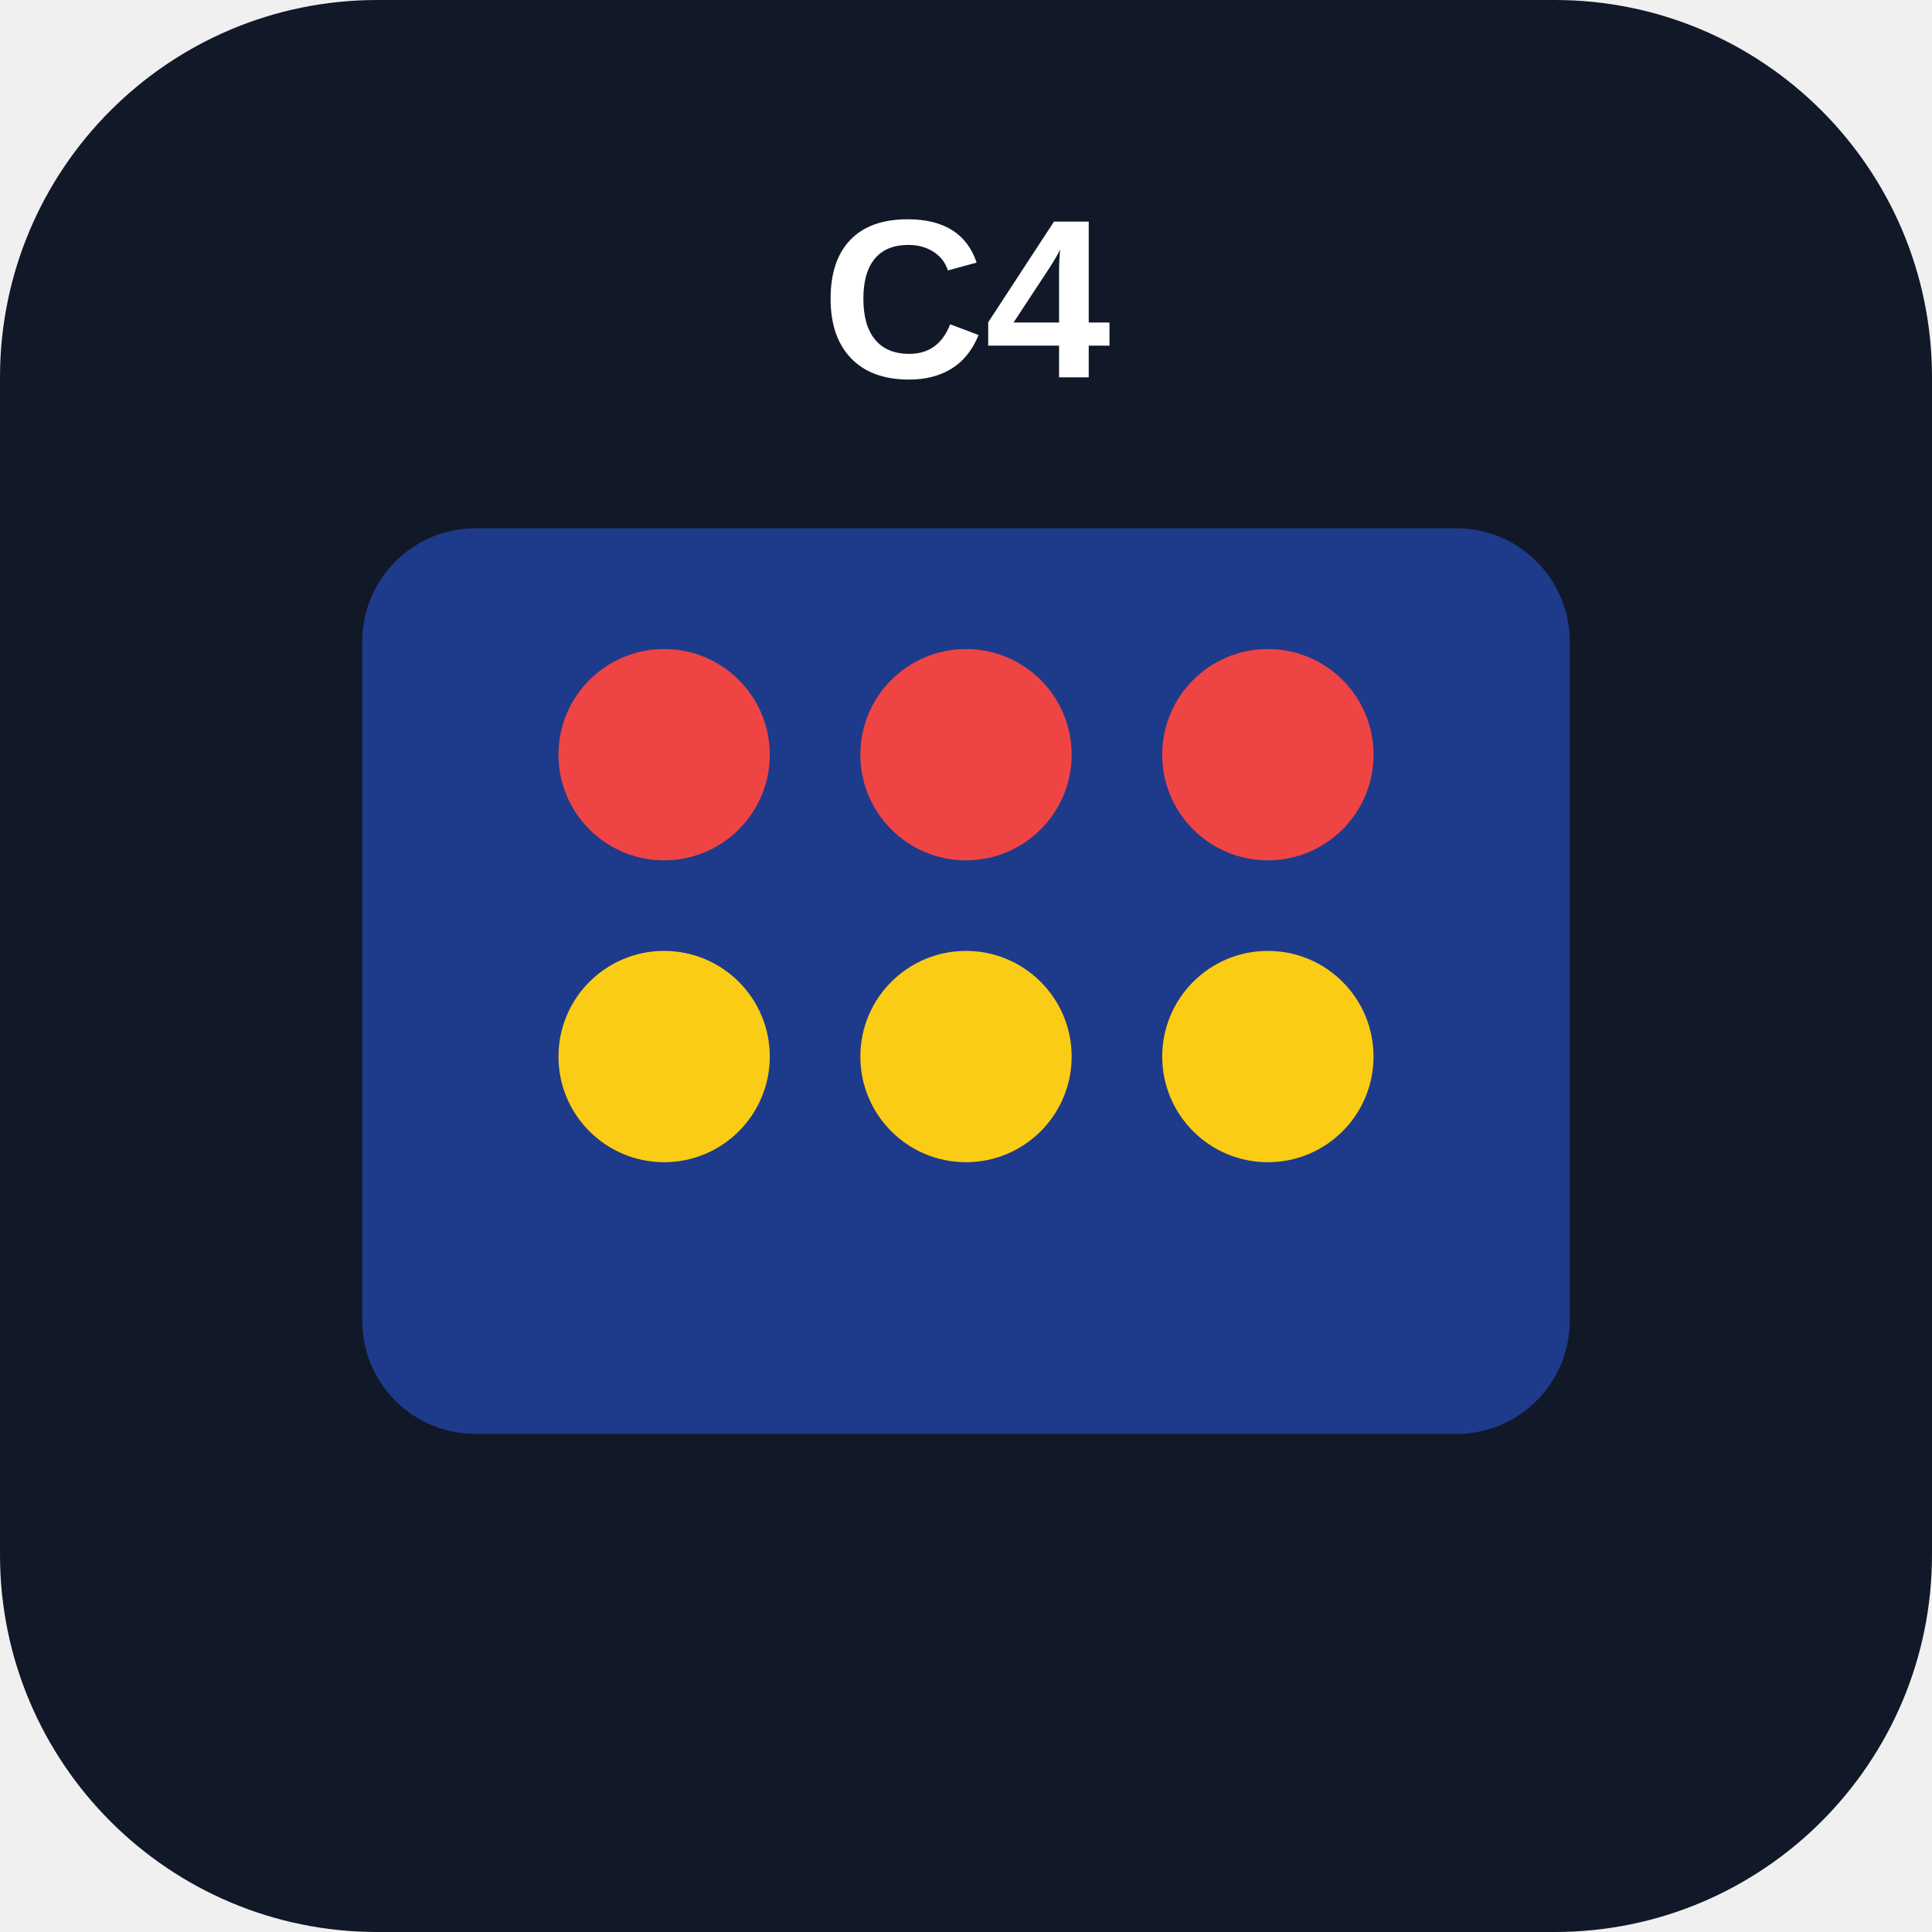
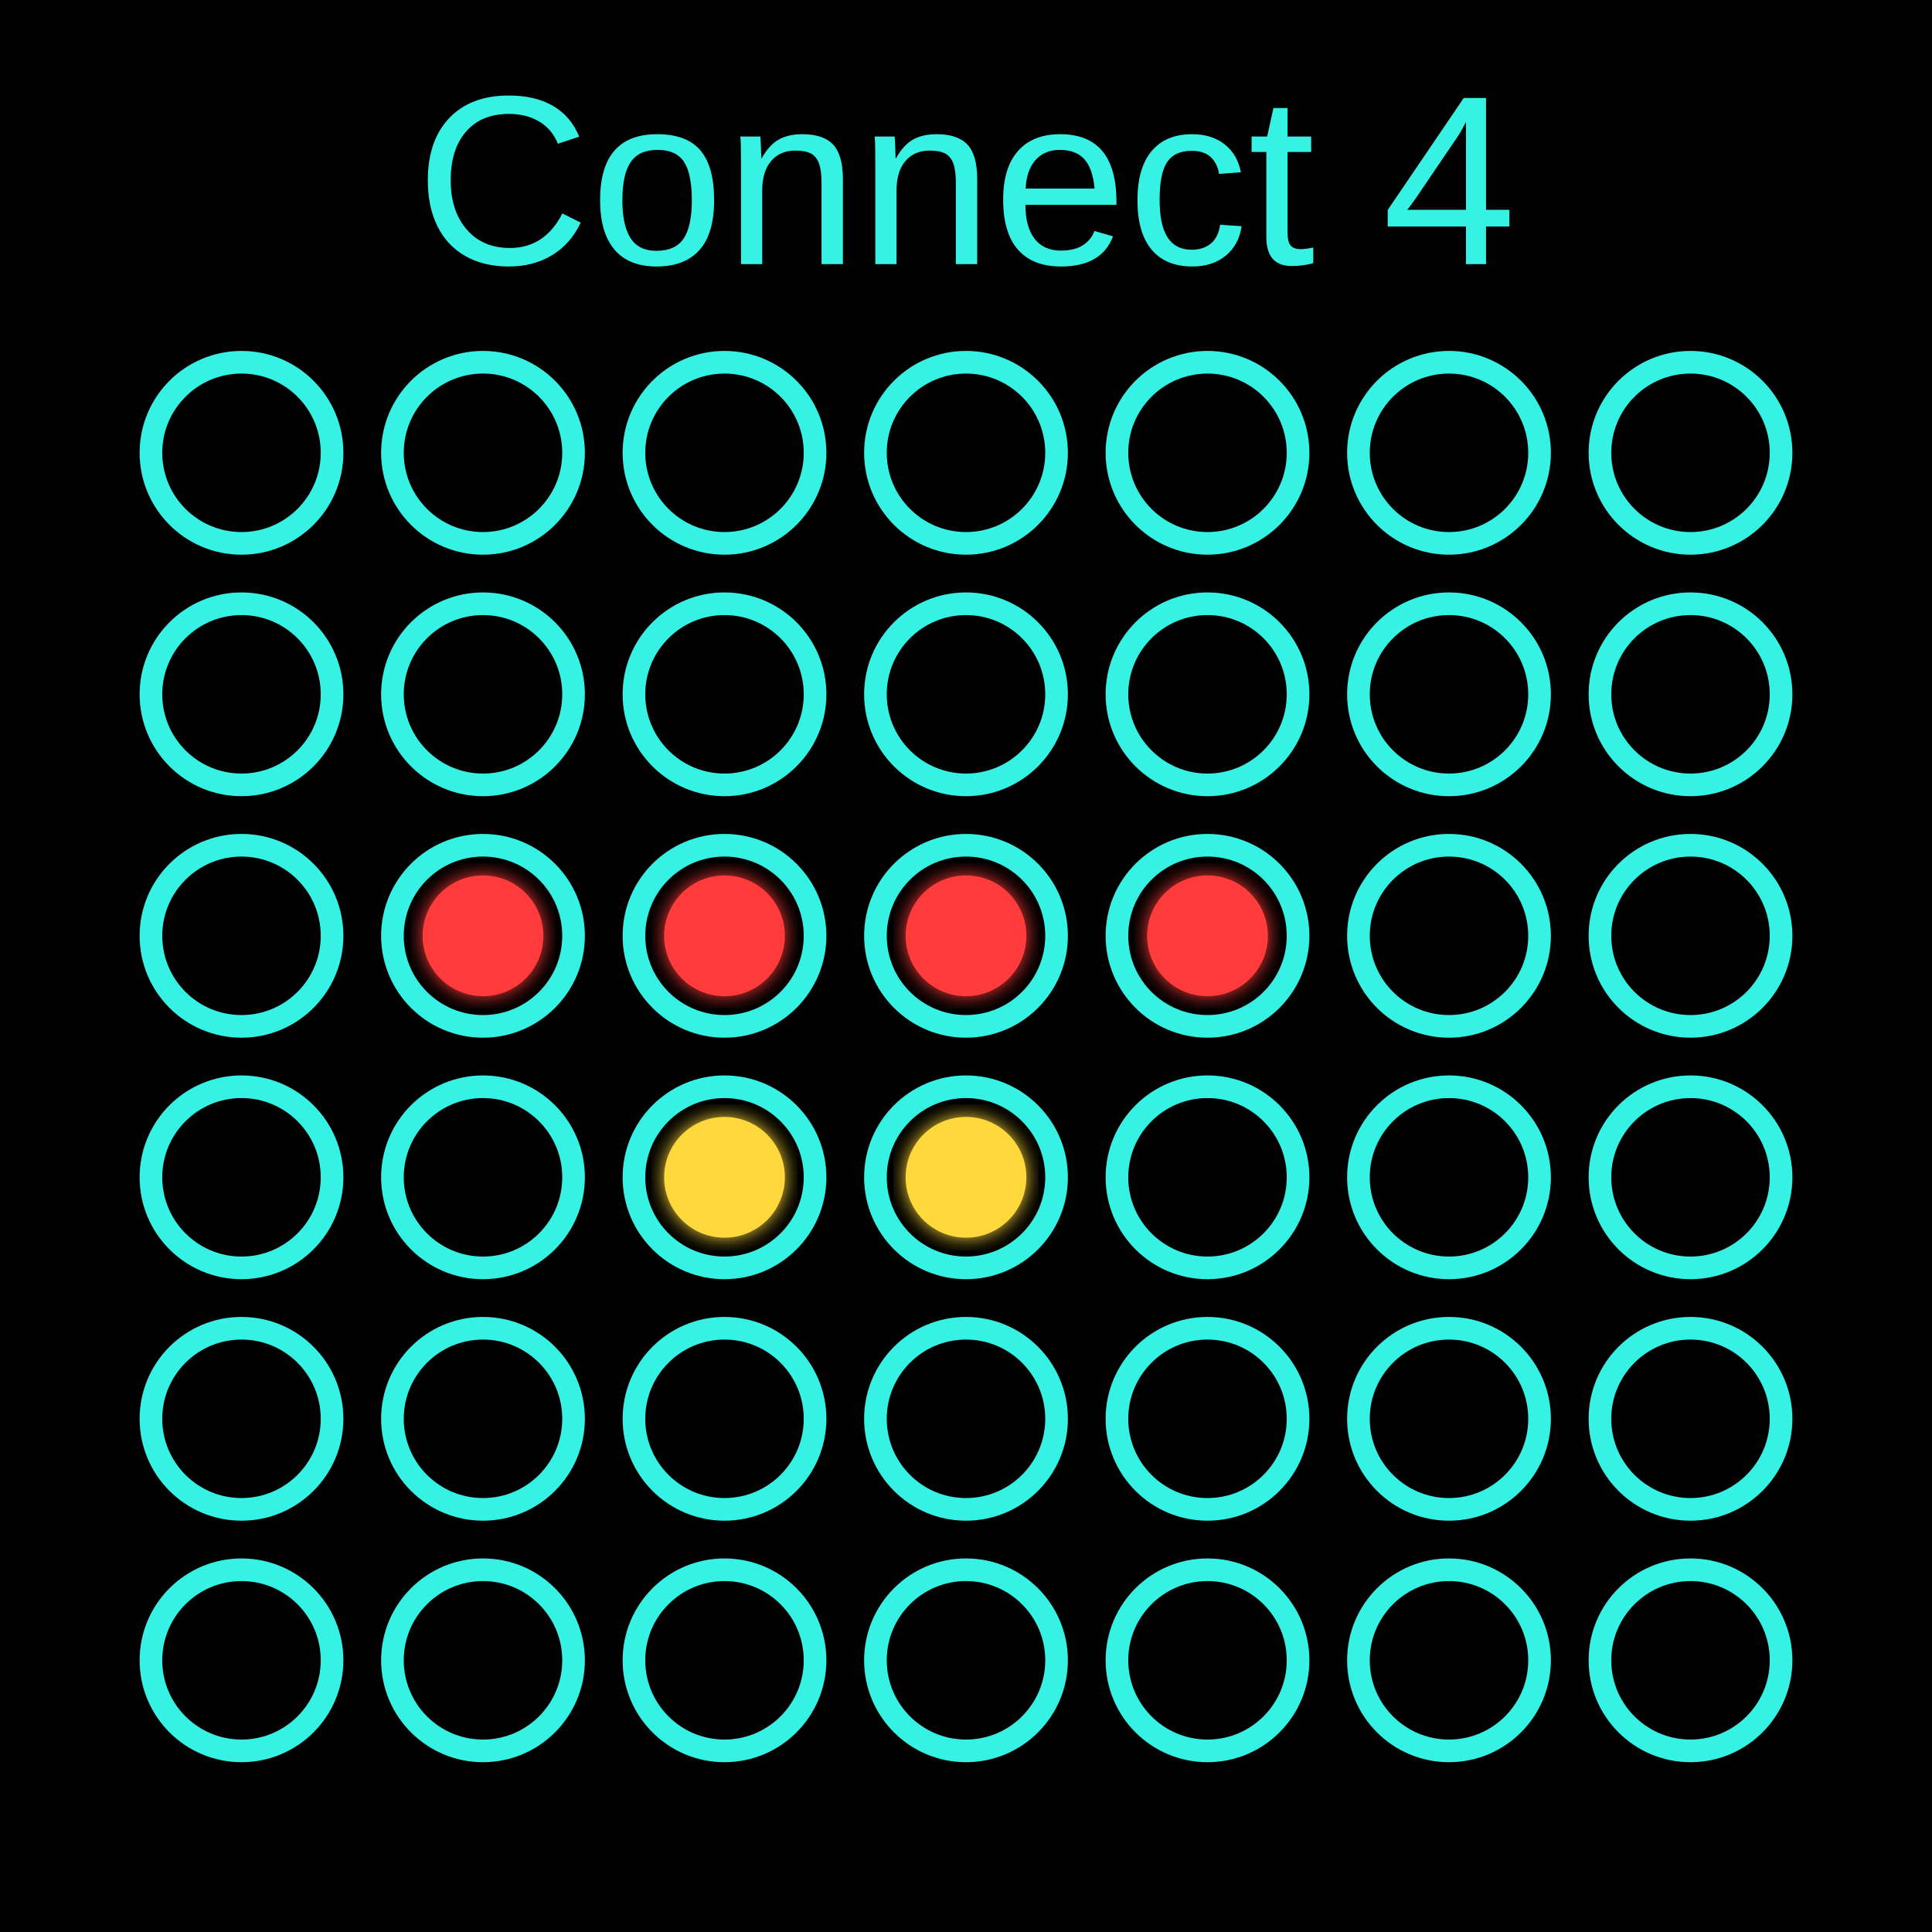
<svg xmlns="http://www.w3.org/2000/svg" viewBox="0 0 512 512">
-   <rect width="512" height="512" rx="100" fill="#111827" />
-   <rect x="96" y="140" width="320" height="240" rx="30" fill="#1e3a8a" />
-   <circle cx="176" cy="200" r="28" fill="#ef4444" />
-   <circle cx="256" cy="200" r="28" fill="#ef4444" />
-   <circle cx="336" cy="200" r="28" fill="#ef4444" />
-   <circle cx="176" cy="280" r="28" fill="#facc15" />
-   <circle cx="256" cy="280" r="28" fill="#facc15" />
-   <circle cx="336" cy="280" r="28" fill="#facc15" />
-   <text x="256" y="100" text-anchor="middle" fill="white" font-size="60" font-family="Arial" font-weight="bold">
-     C4
-   </text>
+   <defs>
+     <filter id="glowRed">
+       <feGaussianBlur stdDeviation="2.5" result="blur" />
+       <feMerge>
+         <feMergeNode in="blur" />
+         <feMergeNode in="SourceGraphic" />
+       </feMerge>
+     </filter>
+     <filter id="glowYellow">
+       <feGaussianBlur stdDeviation="2.5" result="blur" />
+       <feMerge>
+         <feMergeNode in="blur" />
+         <feMergeNode in="SourceGraphic" />
+       </feMerge>
+     </filter>
+   </defs>
+   <rect width="512" height="512" fill="black" />
+   <text x="256" y="70" text-anchor="middle" font-size="64" font-family="Arial, Helvetica, sans-serif" fill="#35f2e5">
+ Connect 4
+ </text>
+   <g stroke="#35f2e5" stroke-width="6" fill="none">
+     <circle cx="64" cy="120" r="24" />
+     <circle cx="128" cy="120" r="24" />
+     <circle cx="192" cy="120" r="24" />
+     <circle cx="256" cy="120" r="24" />
+     <circle cx="320" cy="120" r="24" />
+     <circle cx="384" cy="120" r="24" />
+     <circle cx="448" cy="120" r="24" />
+     <circle cx="64" cy="184" r="24" />
+     <circle cx="128" cy="184" r="24" />
+     <circle cx="192" cy="184" r="24" />
+     <circle cx="256" cy="184" r="24" />
+     <circle cx="320" cy="184" r="24" />
+     <circle cx="384" cy="184" r="24" />
+     <circle cx="448" cy="184" r="24" />
+     <circle cx="64" cy="248" r="24" />
+     <circle cx="128" cy="248" r="24" />
+     <circle cx="192" cy="248" r="24" />
+     <circle cx="256" cy="248" r="24" />
+     <circle cx="320" cy="248" r="24" />
+     <circle cx="384" cy="248" r="24" />
+     <circle cx="448" cy="248" r="24" />
+     <circle cx="64" cy="312" r="24" />
+     <circle cx="128" cy="312" r="24" />
+     <circle cx="192" cy="312" r="24" />
+     <circle cx="256" cy="312" r="24" />
+     <circle cx="320" cy="312" r="24" />
+     <circle cx="384" cy="312" r="24" />
+     <circle cx="448" cy="312" r="24" />
+     <circle cx="64" cy="376" r="24" />
+     <circle cx="128" cy="376" r="24" />
+     <circle cx="192" cy="376" r="24" />
+     <circle cx="256" cy="376" r="24" />
+     <circle cx="320" cy="376" r="24" />
+     <circle cx="384" cy="376" r="24" />
+     <circle cx="448" cy="376" r="24" />
+     <circle cx="64" cy="440" r="24" />
+     <circle cx="128" cy="440" r="24" />
+     <circle cx="192" cy="440" r="24" />
+     <circle cx="256" cy="440" r="24" />
+     <circle cx="320" cy="440" r="24" />
+     <circle cx="384" cy="440" r="24" />
+     <circle cx="448" cy="440" r="24" />
+     <circle cx="128" cy="248" r="16" fill="#ff3b3b" stroke="none" filter="url(#glowRed)" />
+     <circle cx="192" cy="248" r="16" fill="#ff3b3b" stroke="none" filter="url(#glowRed)" />
+     <circle cx="256" cy="248" r="16" fill="#ff3b3b" stroke="none" filter="url(#glowRed)" />
+     <circle cx="320" cy="248" r="16" fill="#ff3b3b" stroke="none" filter="url(#glowRed)" />
+     <circle cx="192" cy="312" r="16" fill="#ffd93b" stroke="none" filter="url(#glowYellow)" />
+     <circle cx="256" cy="312" r="16" fill="#ffd93b" stroke="none" filter="url(#glowYellow)" />
+   </g>
</svg>
